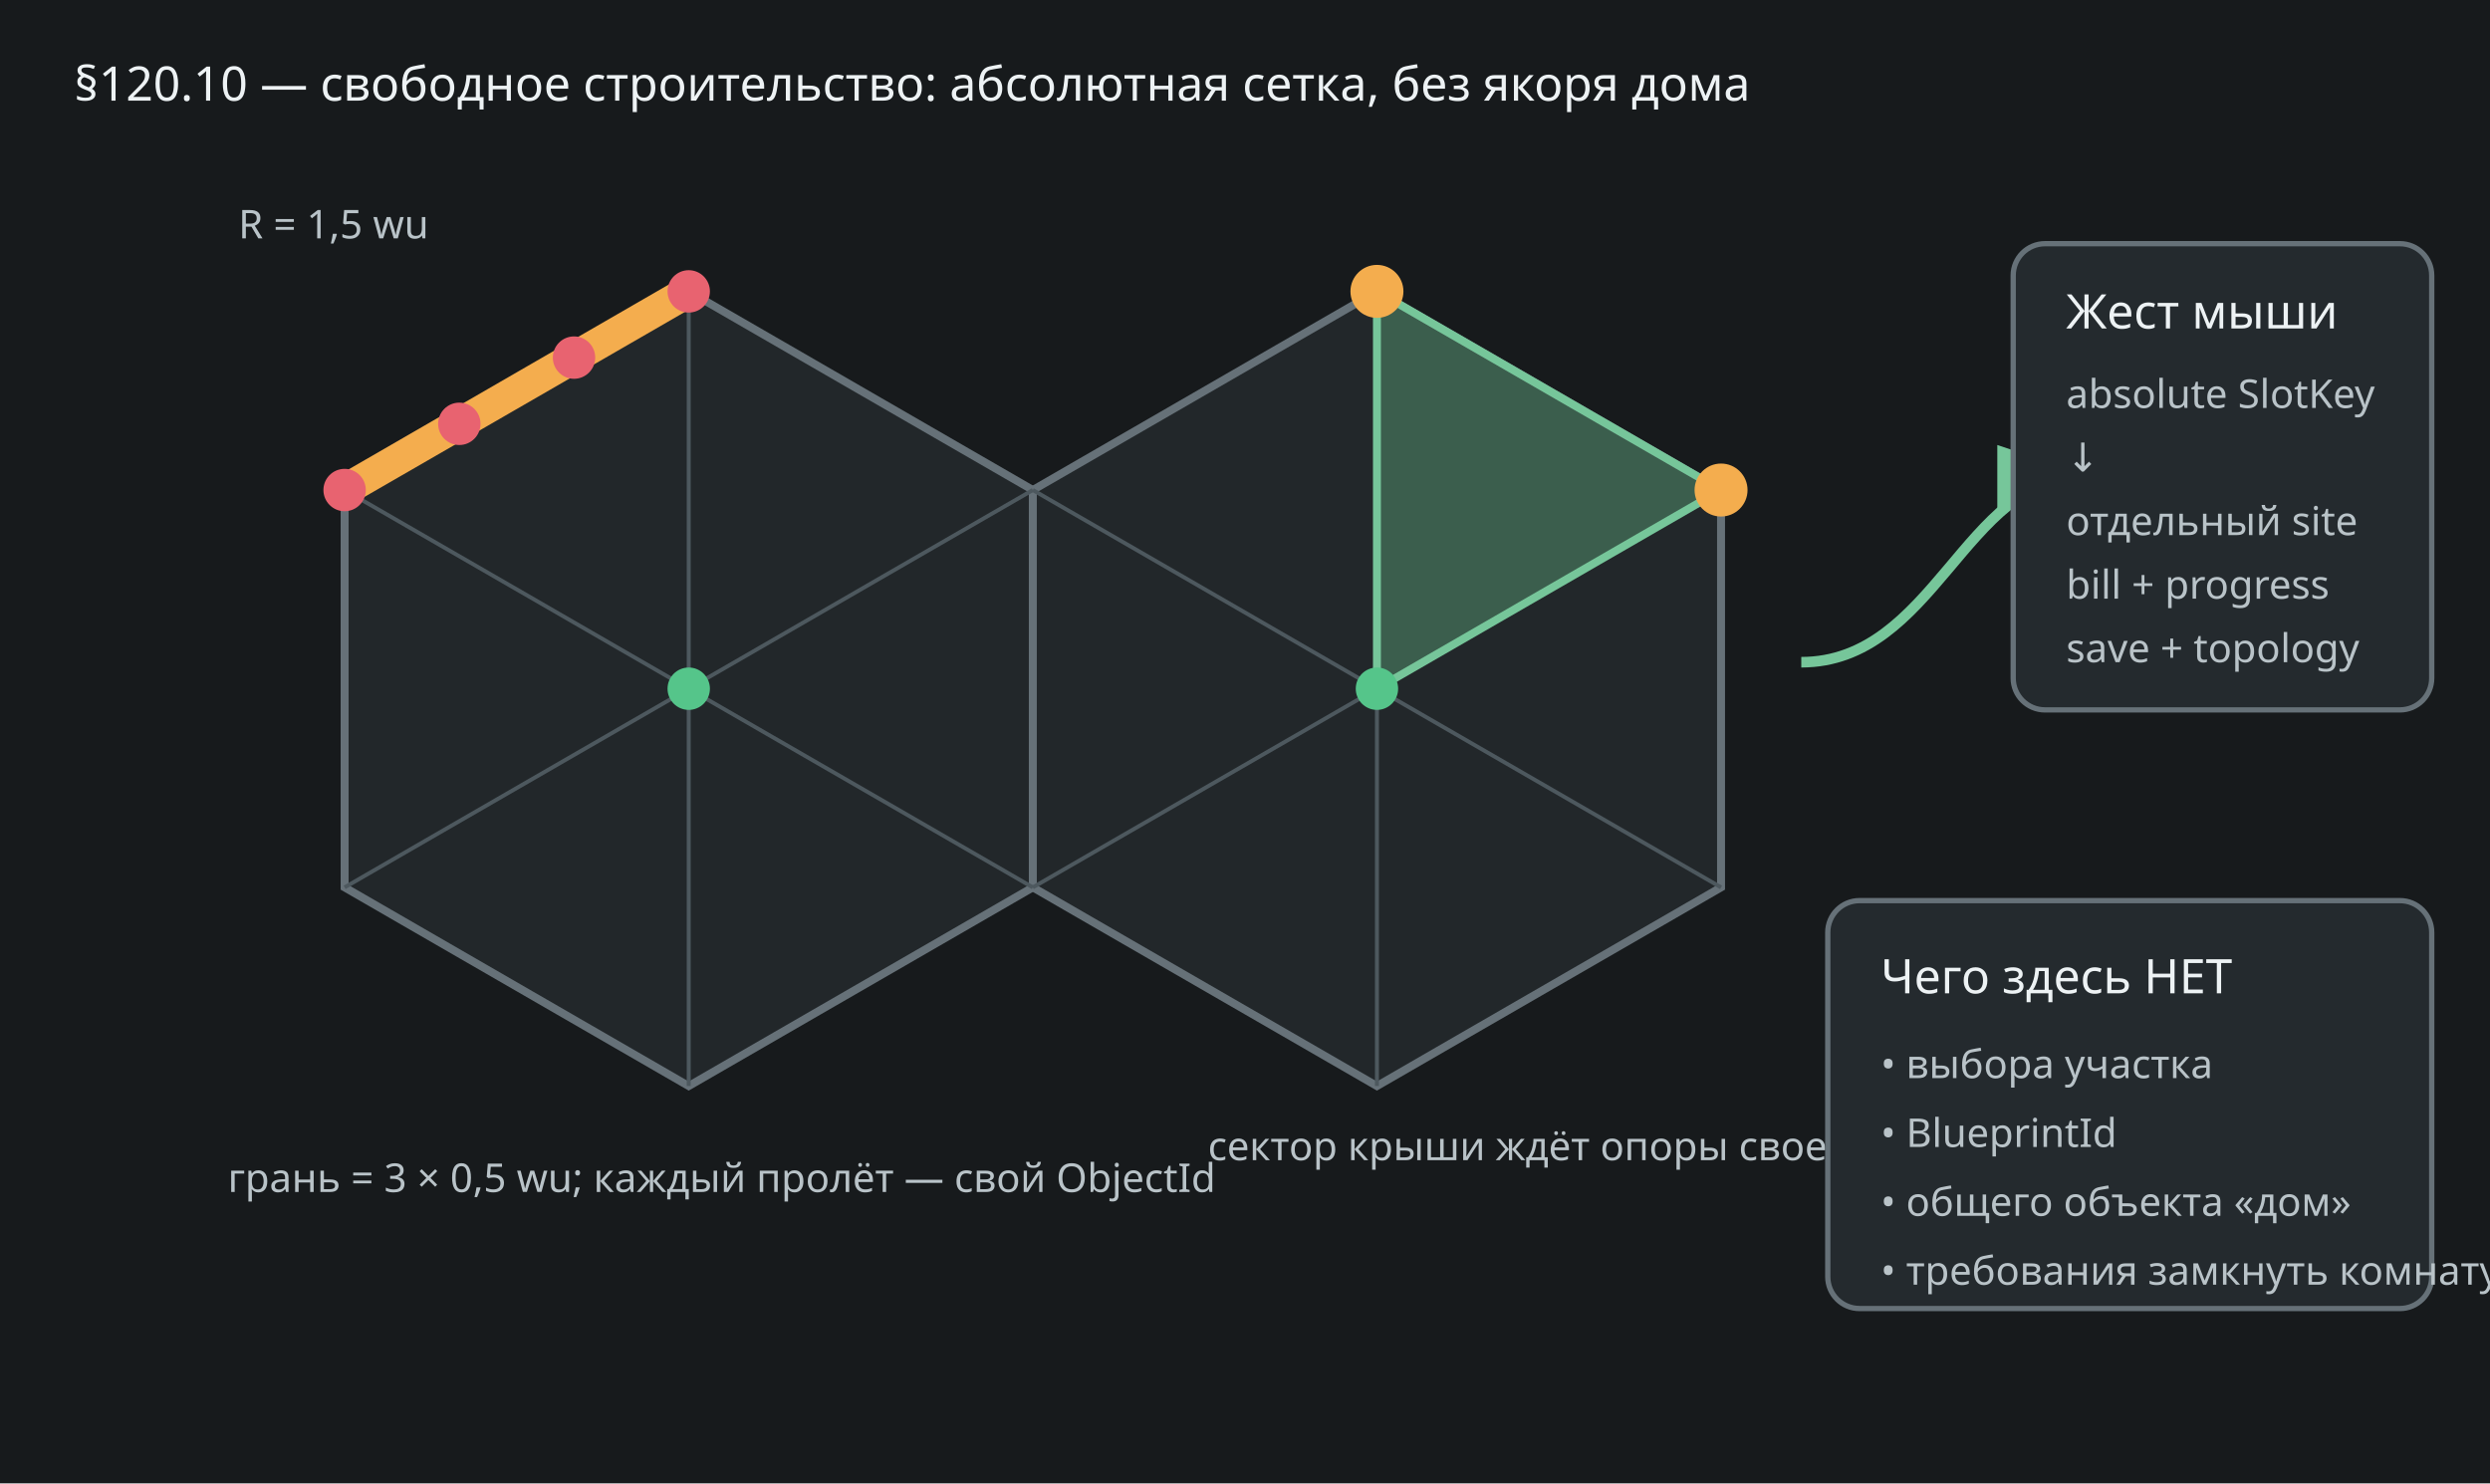
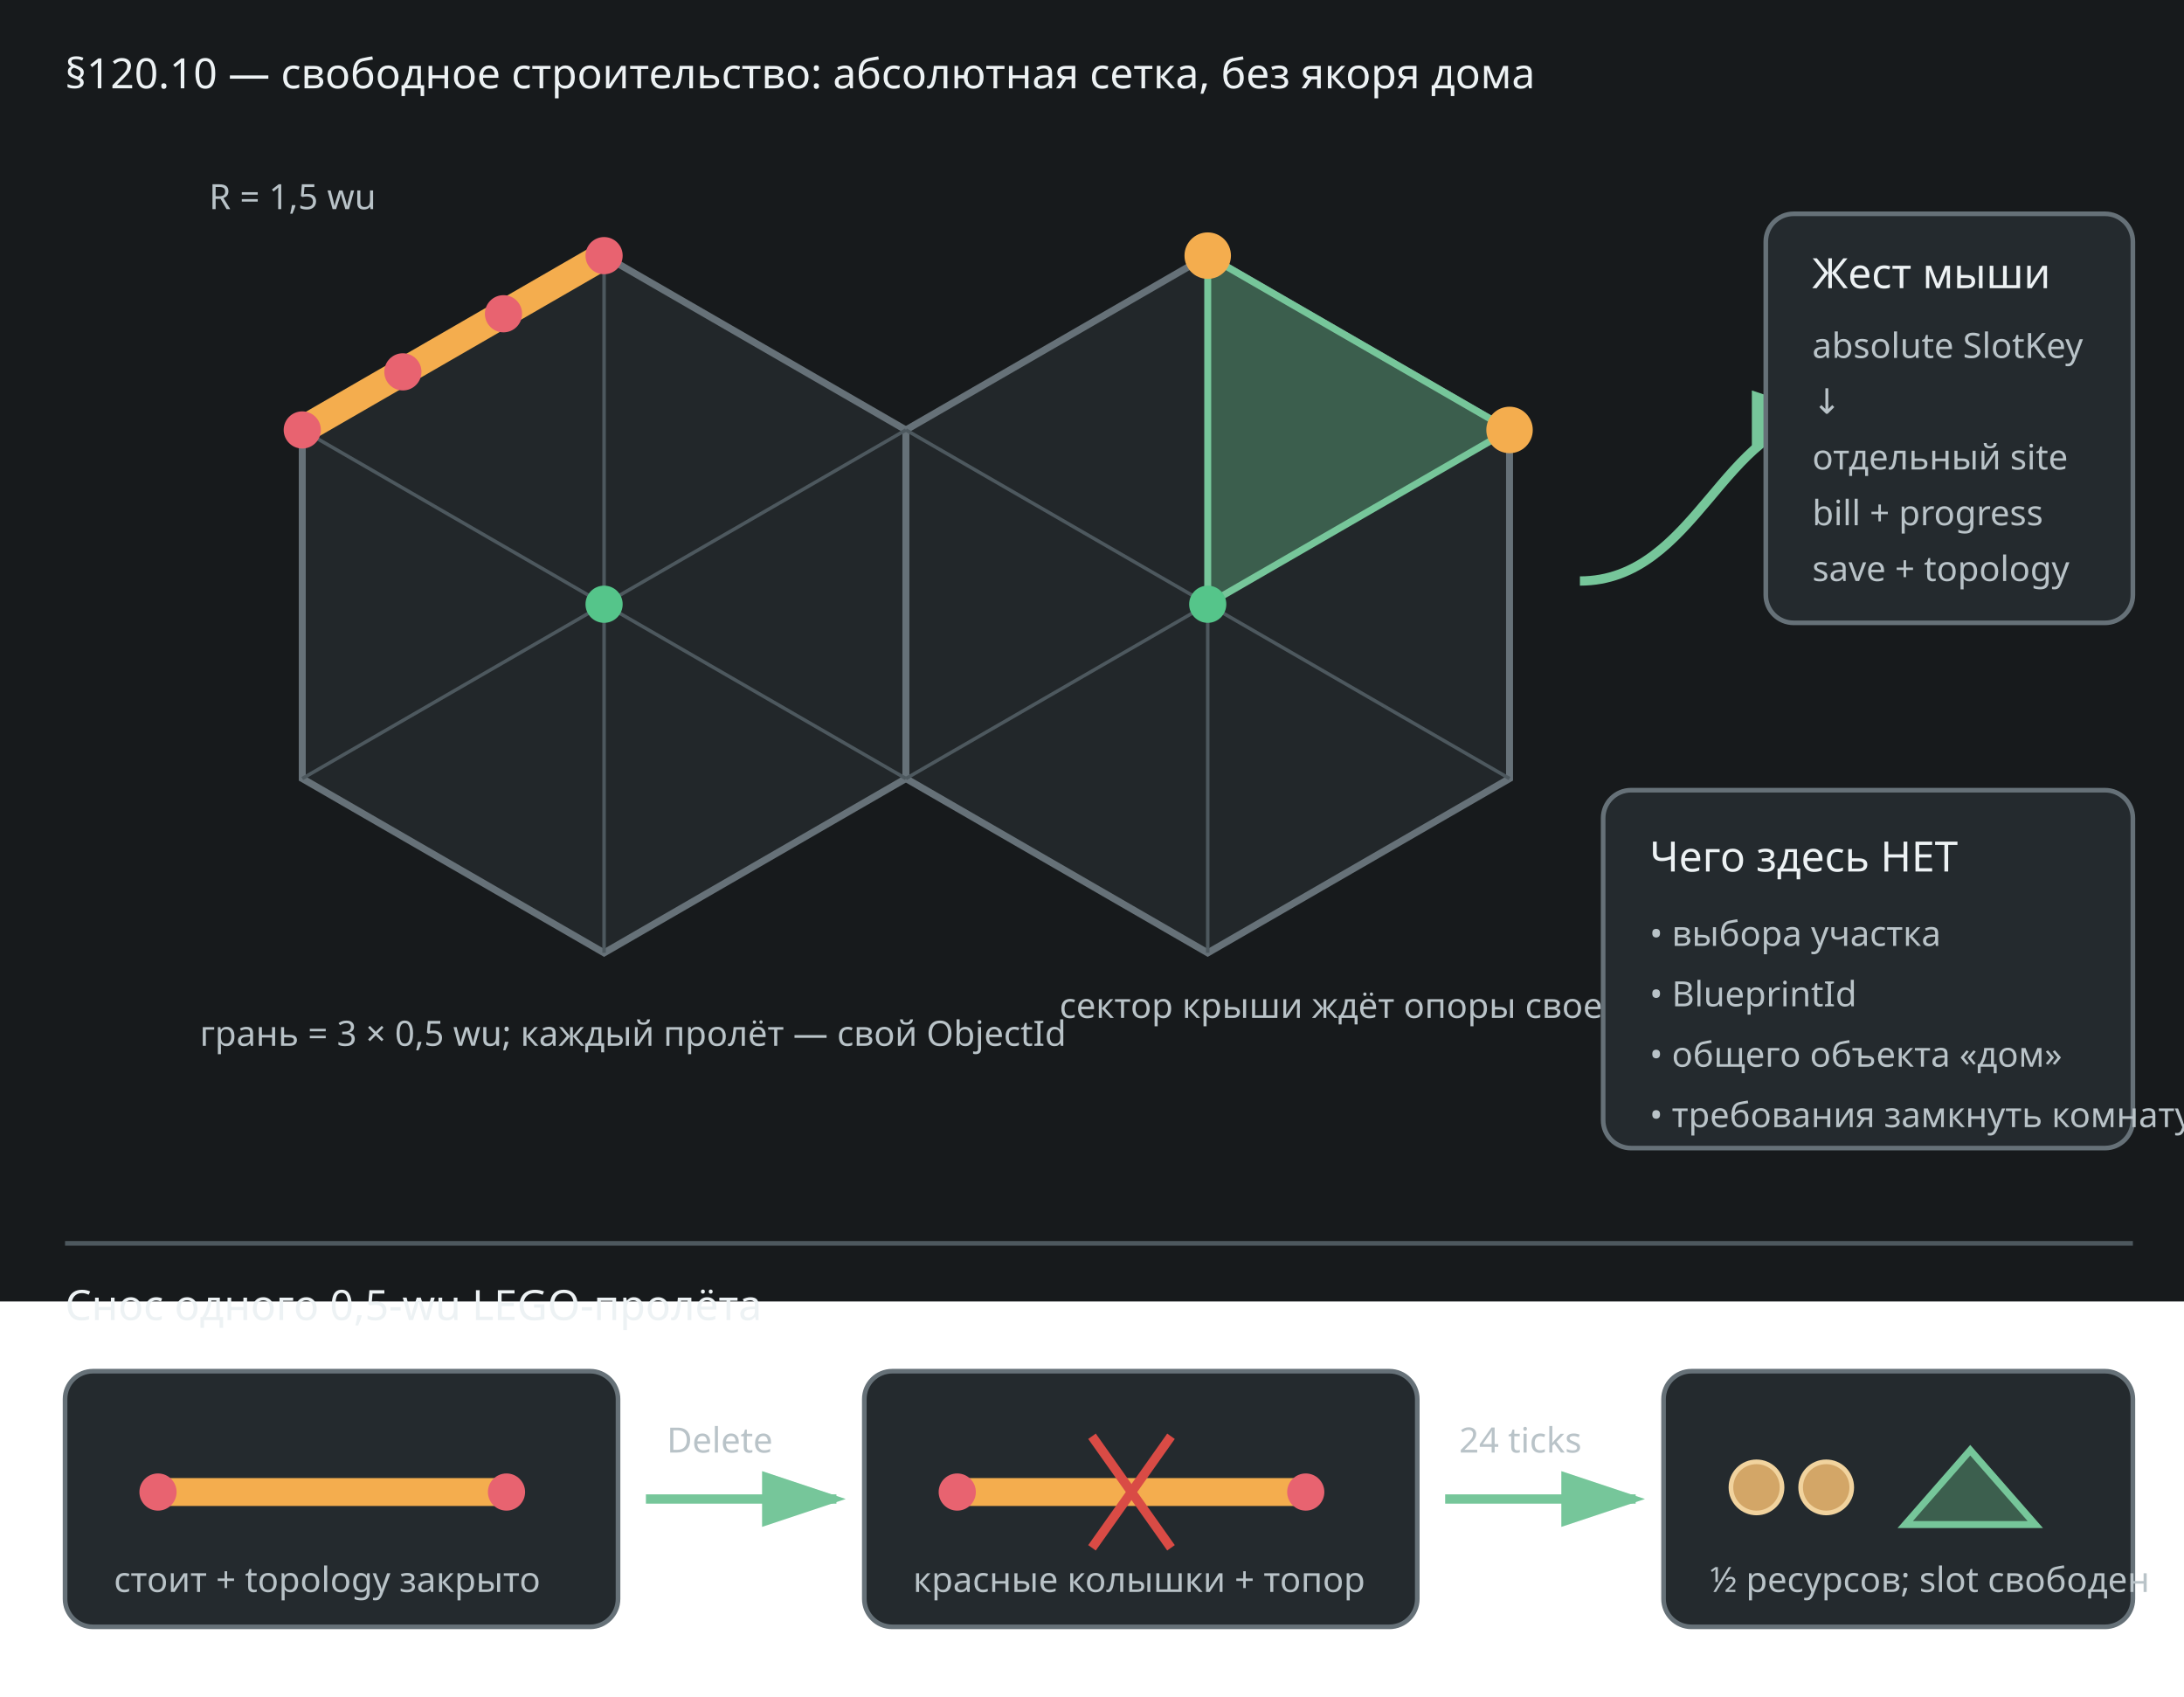
- <svg xmlns="http://www.w3.org/2000/svg" width="940" height="560" viewBox="0 0 940 560">
+ <svg xmlns="http://www.w3.org/2000/svg" width="940" height="730" viewBox="0 0 940 730">
  <defs>
    <style>
      .bg{fill:#171a1c}.hex{fill:#22272a;stroke:#667178;stroke-width:3}.grid{fill:none;stroke:#4d585e;stroke-width:1.5}
      .free{fill:#55c58a}.busy{fill:#e86370}.amber{fill:#f4ad4e}.wall{stroke:#f4ad4e;stroke-width:12;stroke-linecap:round}
      .roof{fill:#4a7f63;fill-opacity:.62;stroke:#76c69a;stroke-width:3}.txt{fill:#edf2f4;font:18px sans-serif}.small{fill:#b9c3c8;font:15px sans-serif}
      .box{fill:#242a2e;stroke:#667178;stroke-width:2}.arrow{stroke:#76c69a;stroke-width:4;fill:none;marker-end:url(#head)}
+       .demolish{stroke:#d94b45;stroke-width:6;fill:none}.cut{stroke:#d94b45;stroke-width:4}.salvage{fill:#d3a667;stroke:#f1d39e;stroke-width:2}
    </style>
    <marker id="head" markerWidth="9" markerHeight="9" refX="8" refY="3" orient="auto">
      <path d="M0,0 L0,6 L9,3 z" fill="#76c69a" />
    </marker>
  </defs>
  <rect class="bg" width="940" height="560" />
  <text class="txt" x="28" y="38">§120.10 — свободное строительство: абсолютная сетка, без якоря дома</text>
  <polygon class="hex" points="389.904,185 260,110 130.096,185 130.096,335 260,410 389.904,335" />
  <polygon class="hex" points="649.712,185 519.808,110 389.904,185 389.904,335 519.808,410 649.712,335" />
  <path class="grid" d="M260,260 L389.904,185 M260,260 L260,110 M260,260 L130.096,185 M260,260 L130.096,335 M260,260 L260,410 M260,260 L389.904,335" />
  <path class="grid" d="M519.808,260 L649.712,185 M519.808,260 L519.808,110 M519.808,260 L389.904,185 M519.808,260 L389.904,335 M519.808,260 L519.808,410 M519.808,260 L649.712,335" />
  <polygon class="roof" points="519.808,260 649.712,185 519.808,110" />
  <line class="wall" x1="130.096" y1="185" x2="173.397" y2="160" />
  <line class="wall" x1="173.397" y1="160" x2="216.699" y2="135" />
  <line class="wall" x1="216.699" y1="135" x2="260" y2="110" />
  <circle class="busy" cx="130.096" cy="185" r="8" />
  <circle class="busy" cx="173.397" cy="160" r="8" />
  <circle class="busy" cx="216.699" cy="135" r="8" />
  <circle class="busy" cx="260" cy="110" r="8" />
  <circle class="free" cx="260" cy="260" r="8" />
  <circle class="free" cx="519.808" cy="260" r="8" />
  <circle class="amber" cx="649.712" cy="185" r="10" />
  <circle class="amber" cx="519.808" cy="110" r="10" />
  <text class="small" x="90" y="90">R = 1,5 wu</text>
  <text class="small" x="86" y="450">грань = 3 × 0,5 wu; каждый пролёт — свой ObjectId</text>
  <text class="small" x="456" y="438">сектор крыши ждёт опоры своего ребра</text>
  <path class="arrow" d="M680,250 C730,250 742,180 786,180" />
  <rect class="box" x="760" y="92" width="158" height="176" rx="12" />
  <text class="txt" x="780" y="124">Жест мыши</text>
  <text class="small" x="780" y="154">absolute SlotKey</text>
  <text class="small" x="780" y="178">↓</text>
  <text class="small" x="780" y="202">отдельный site</text>
  <text class="small" x="780" y="226">bill + progress</text>
  <text class="small" x="780" y="250">save + topology</text>
  <rect class="box" x="690" y="340" width="228" height="154" rx="12" />
  <text class="txt" x="710" y="375">Чего здесь НЕТ</text>
  <text class="small" x="710" y="407">• выбора участка</text>
  <text class="small" x="710" y="433">• BlueprintId</text>
  <text class="small" x="710" y="459">• общего объекта «дом»</text>
  <text class="small" x="710" y="485">• требования замкнуть комнату</text>
+   <line x1="28" y1="535" x2="918" y2="535" stroke="#4d585e" stroke-width="2" />
+   <text class="txt" x="28" y="568">Снос одного 0,5-wu LEGO-пролёта</text>
+   <rect class="box" x="28" y="590" width="238" height="110" rx="12" />
+   <line class="wall" x1="68" y1="642" x2="218" y2="642" />
+   <circle class="busy" cx="68" cy="642" r="8" />
+   <circle class="busy" cx="218" cy="642" r="8" />
+   <text class="small" x="49" y="685">стоит + topology закрыто</text>
+   <path class="arrow" d="M278,645 L360,645" />
+   <text class="small" x="287" y="625">Delete</text>
+   <rect class="box" x="372" y="590" width="238" height="110" rx="12" />
+   <line class="wall" x1="412" y1="642" x2="562" y2="642" />
+   <line class="cut" x1="470" y1="618" x2="504" y2="666" />
+   <line class="cut" x1="504" y1="618" x2="470" y2="666" />
+   <circle class="busy" cx="412" cy="642" r="8" />
+   <circle class="busy" cx="562" cy="642" r="8" />
+   <text class="small" x="393" y="685">красные колышки + топор</text>
+   <path class="arrow" d="M622,645 L704,645" />
+   <text class="small" x="628" y="625">24 ticks</text>
+   <rect class="box" x="716" y="590" width="202" height="110" rx="12" />
+   <circle class="salvage" cx="756" cy="640" r="11" />
+   <circle class="salvage" cx="786" cy="640" r="11" />
+   <path class="roof" d="M820,656 L848,624 L876,656 Z" />
+   <text class="small" x="736" y="685">½ ресурсов; slot свободен</text>
</svg>
